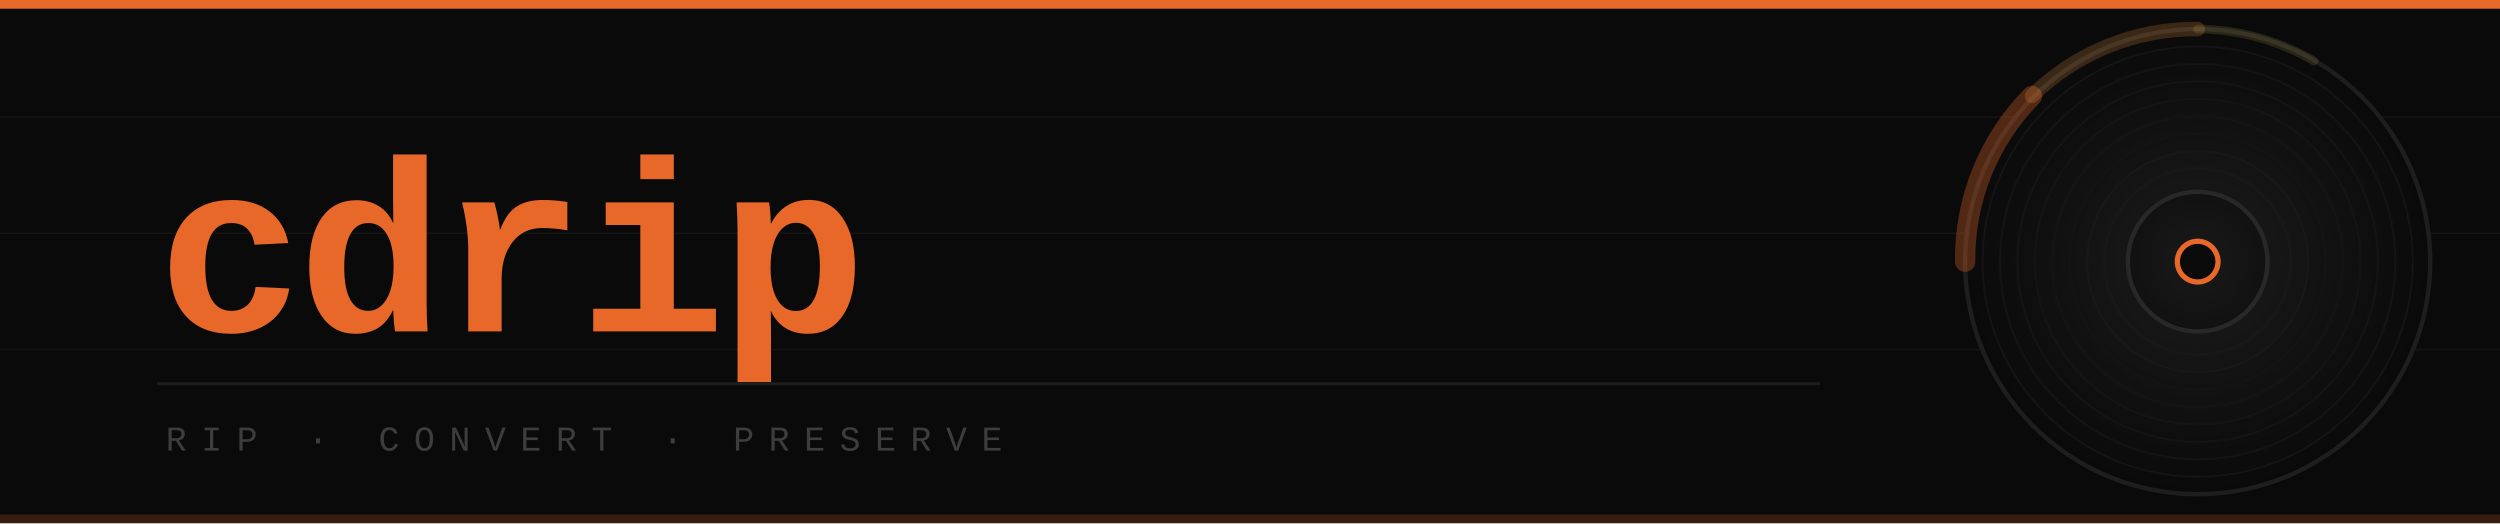
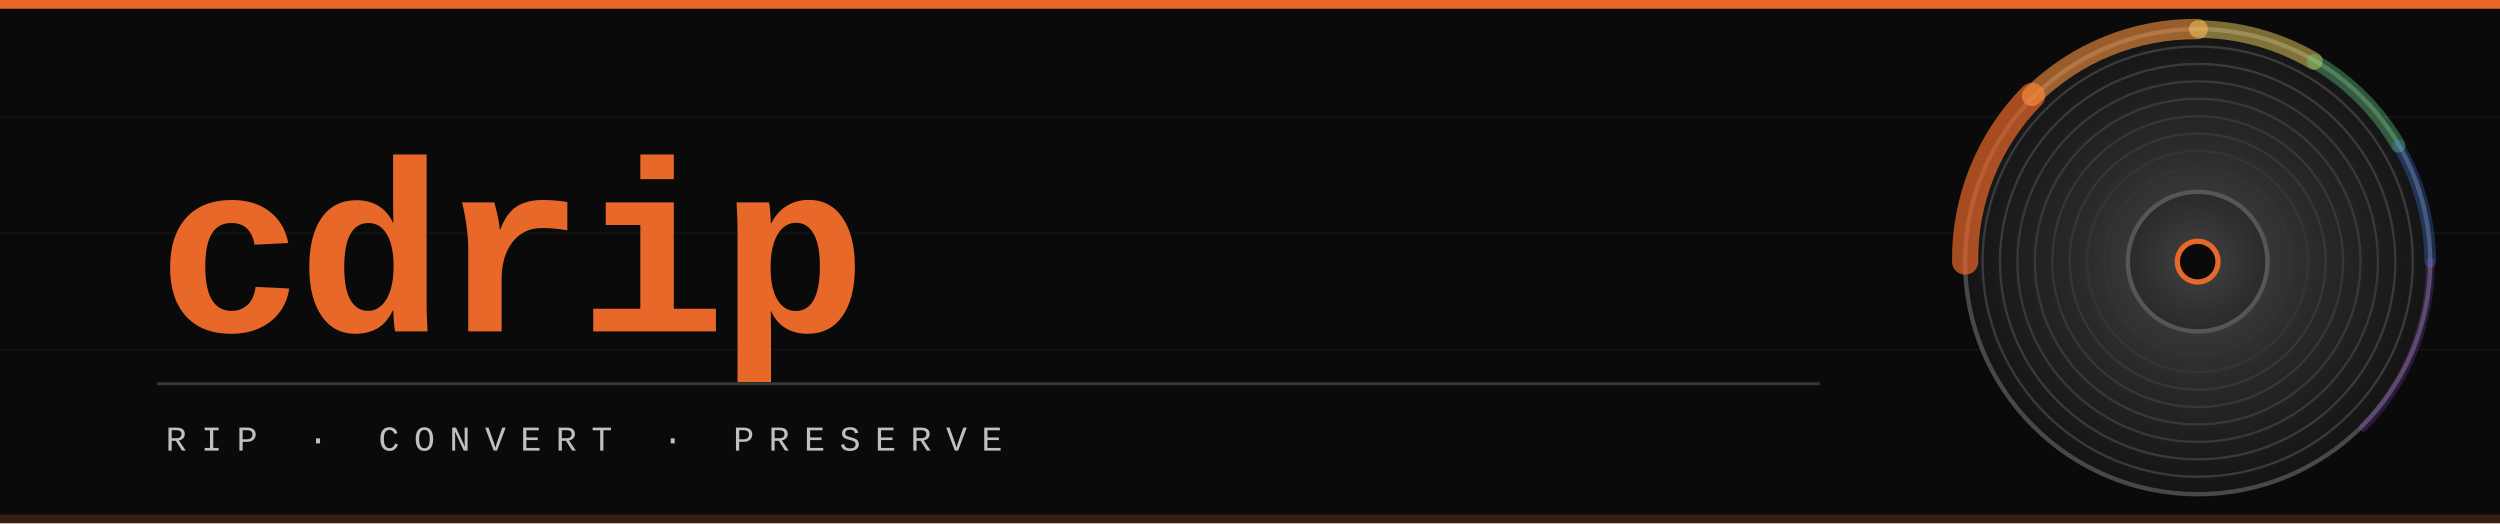
<svg xmlns="http://www.w3.org/2000/svg" viewBox="0 0 860 180" width="860">
  <defs>
    <radialGradient id="discGrad" cx="50%" cy="50%" r="50%">
-       <stop offset="0%" stop-color="#1C1C1C" />
-       <stop offset="100%" stop-color="#0A0A0A" />
+       <stop offset="0%" stop-color="#484848" />
+       <stop offset="55%" stop-color="#282828" />
+       <stop offset="100%" stop-color="#141414" />
    </radialGradient>
    <radialGradient id="labelGrad" cx="50%" cy="50%" r="50%">
-       <stop offset="0%" stop-color="#1A1A1A" />
-       <stop offset="100%" stop-color="#111111" />
+       <stop offset="0%" stop-color="#424242" />
+       <stop offset="100%" stop-color="#2A2A2A" />
    </radialGradient>
  </defs>
  <rect width="860" height="180" fill="#0A0A0A" />
  <rect width="860" height="3" fill="#E8682A" />
  <rect x="0" y="40" width="860" height="0.5" fill="#141414" />
  <rect x="0" y="80" width="860" height="0.5" fill="#141414" />
  <rect x="0" y="120" width="860" height="0.5" fill="#141414" />
  <g transform="translate(756, 90)">
-     <circle r="80" fill="url(#discGrad)" stroke="#1E1E1E" stroke-width="1.5" />
-     <circle r="74" fill="none" stroke="#141414" stroke-width="0.7" />
-     <circle r="68" fill="none" stroke="#141414" stroke-width="0.7" />
-     <circle r="62" fill="none" stroke="#141414" stroke-width="0.7" />
-     <circle r="56" fill="none" stroke="#141414" stroke-width="0.7" />
-     <circle r="50" fill="none" stroke="#141414" stroke-width="0.7" />
-     <circle r="44" fill="none" stroke="#141414" stroke-width="0.7" />
-     <circle r="38" fill="none" stroke="#181818" stroke-width="0.7" />
-     <circle r="32" fill="none" stroke="#181818" stroke-width="0.7" />
-     <circle r="24" fill="url(#labelGrad)" stroke="#282828" stroke-width="1.5" />
+     <circle r="80" fill="url(#discGrad)" stroke="#484848" stroke-width="1.5" />
+     <circle r="74" fill="none" stroke="#3A3A3A" stroke-width="0.8" />
+     <circle r="68" fill="none" stroke="#3A3A3A" stroke-width="0.8" />
+     <circle r="62" fill="none" stroke="#383838" stroke-width="0.8" />
+     <circle r="56" fill="none" stroke="#383838" stroke-width="0.8" />
+     <circle r="50" fill="none" stroke="#363636" stroke-width="0.8" />
+     <circle r="44" fill="none" stroke="#363636" stroke-width="0.8" />
+     <circle r="38" fill="none" stroke="#343434" stroke-width="0.8" />
+     <circle r="32" fill="none" stroke="#343434" stroke-width="0.8" />
+     <circle r="24" fill="url(#labelGrad)" stroke="#565656" stroke-width="1.5" />
    <circle r="7" fill="#0A0A0A" stroke="#E8682A" stroke-width="1.8" />
-     <path d="M -80,0 A 80,80 0 0,1 -57,-57" fill="none" stroke="#E8682A" stroke-width="7" stroke-linecap="round" opacity="0.32" />
-     <path d="M -57,-57 A 80,80 0 0,1 0,-80" fill="none" stroke="#FF9944" stroke-width="5" stroke-linecap="round" opacity="0.2" />
-     <path d="M 0,-80 A 80,80 0 0,1 40,-69" fill="none" stroke="#FFE066" stroke-width="3" stroke-linecap="round" opacity="0.12" />
+     <path d="M -80,0 A 80,80 0 0,1 -57,-57" fill="none" stroke="#E8682A" stroke-width="9" stroke-linecap="round" opacity="0.70" />
+     <path d="M -57,-57 A 80,80 0 0,1 0,-80" fill="none" stroke="#FF9944" stroke-width="7" stroke-linecap="round" opacity="0.58" />
+     <path d="M 0,-80 A 80,80 0 0,1 40,-69" fill="none" stroke="#FFE066" stroke-width="6" stroke-linecap="round" opacity="0.46" />
+     <path d="M 40,-69 A 80,80 0 0,1 69,-40" fill="none" stroke="#66DD88" stroke-width="5" stroke-linecap="round" opacity="0.36" />
+     <path d="M 69,-40 A 80,80 0 0,1 80,0" fill="none" stroke="#4488FF" stroke-width="4" stroke-linecap="round" opacity="0.28" />
+     <path d="M 80,0 A 80,80 0 0,1 57,57" fill="none" stroke="#AA55FF" stroke-width="3" stroke-linecap="round" opacity="0.20" />
  </g>
  <text x="54" y="114" font-family="'Courier New', Courier, 'Lucida Console', monospace" font-size="84" font-weight="bold" fill="#E8682A" letter-spacing="-2">cdrip</text>
-   <line x1="54" y1="132" x2="626" y2="132" stroke="#1E1E1E" stroke-width="1" />
-   <text x="57" y="155" font-family="'Courier New', Courier, monospace" font-size="12" fill="#3D3D3D" letter-spacing="5">RIP · CONVERT · PRESERVE</text>
+   <line x1="54" y1="132" x2="626" y2="132" stroke="#383838" stroke-width="1" />
+   <text x="57" y="155" font-family="'Courier New', Courier, monospace" font-size="12" fill="#C0C0C0" letter-spacing="5">RIP · CONVERT · PRESERVE</text>
  <rect y="177" width="860" height="3" fill="#E8682A" opacity="0.2" />
</svg>
